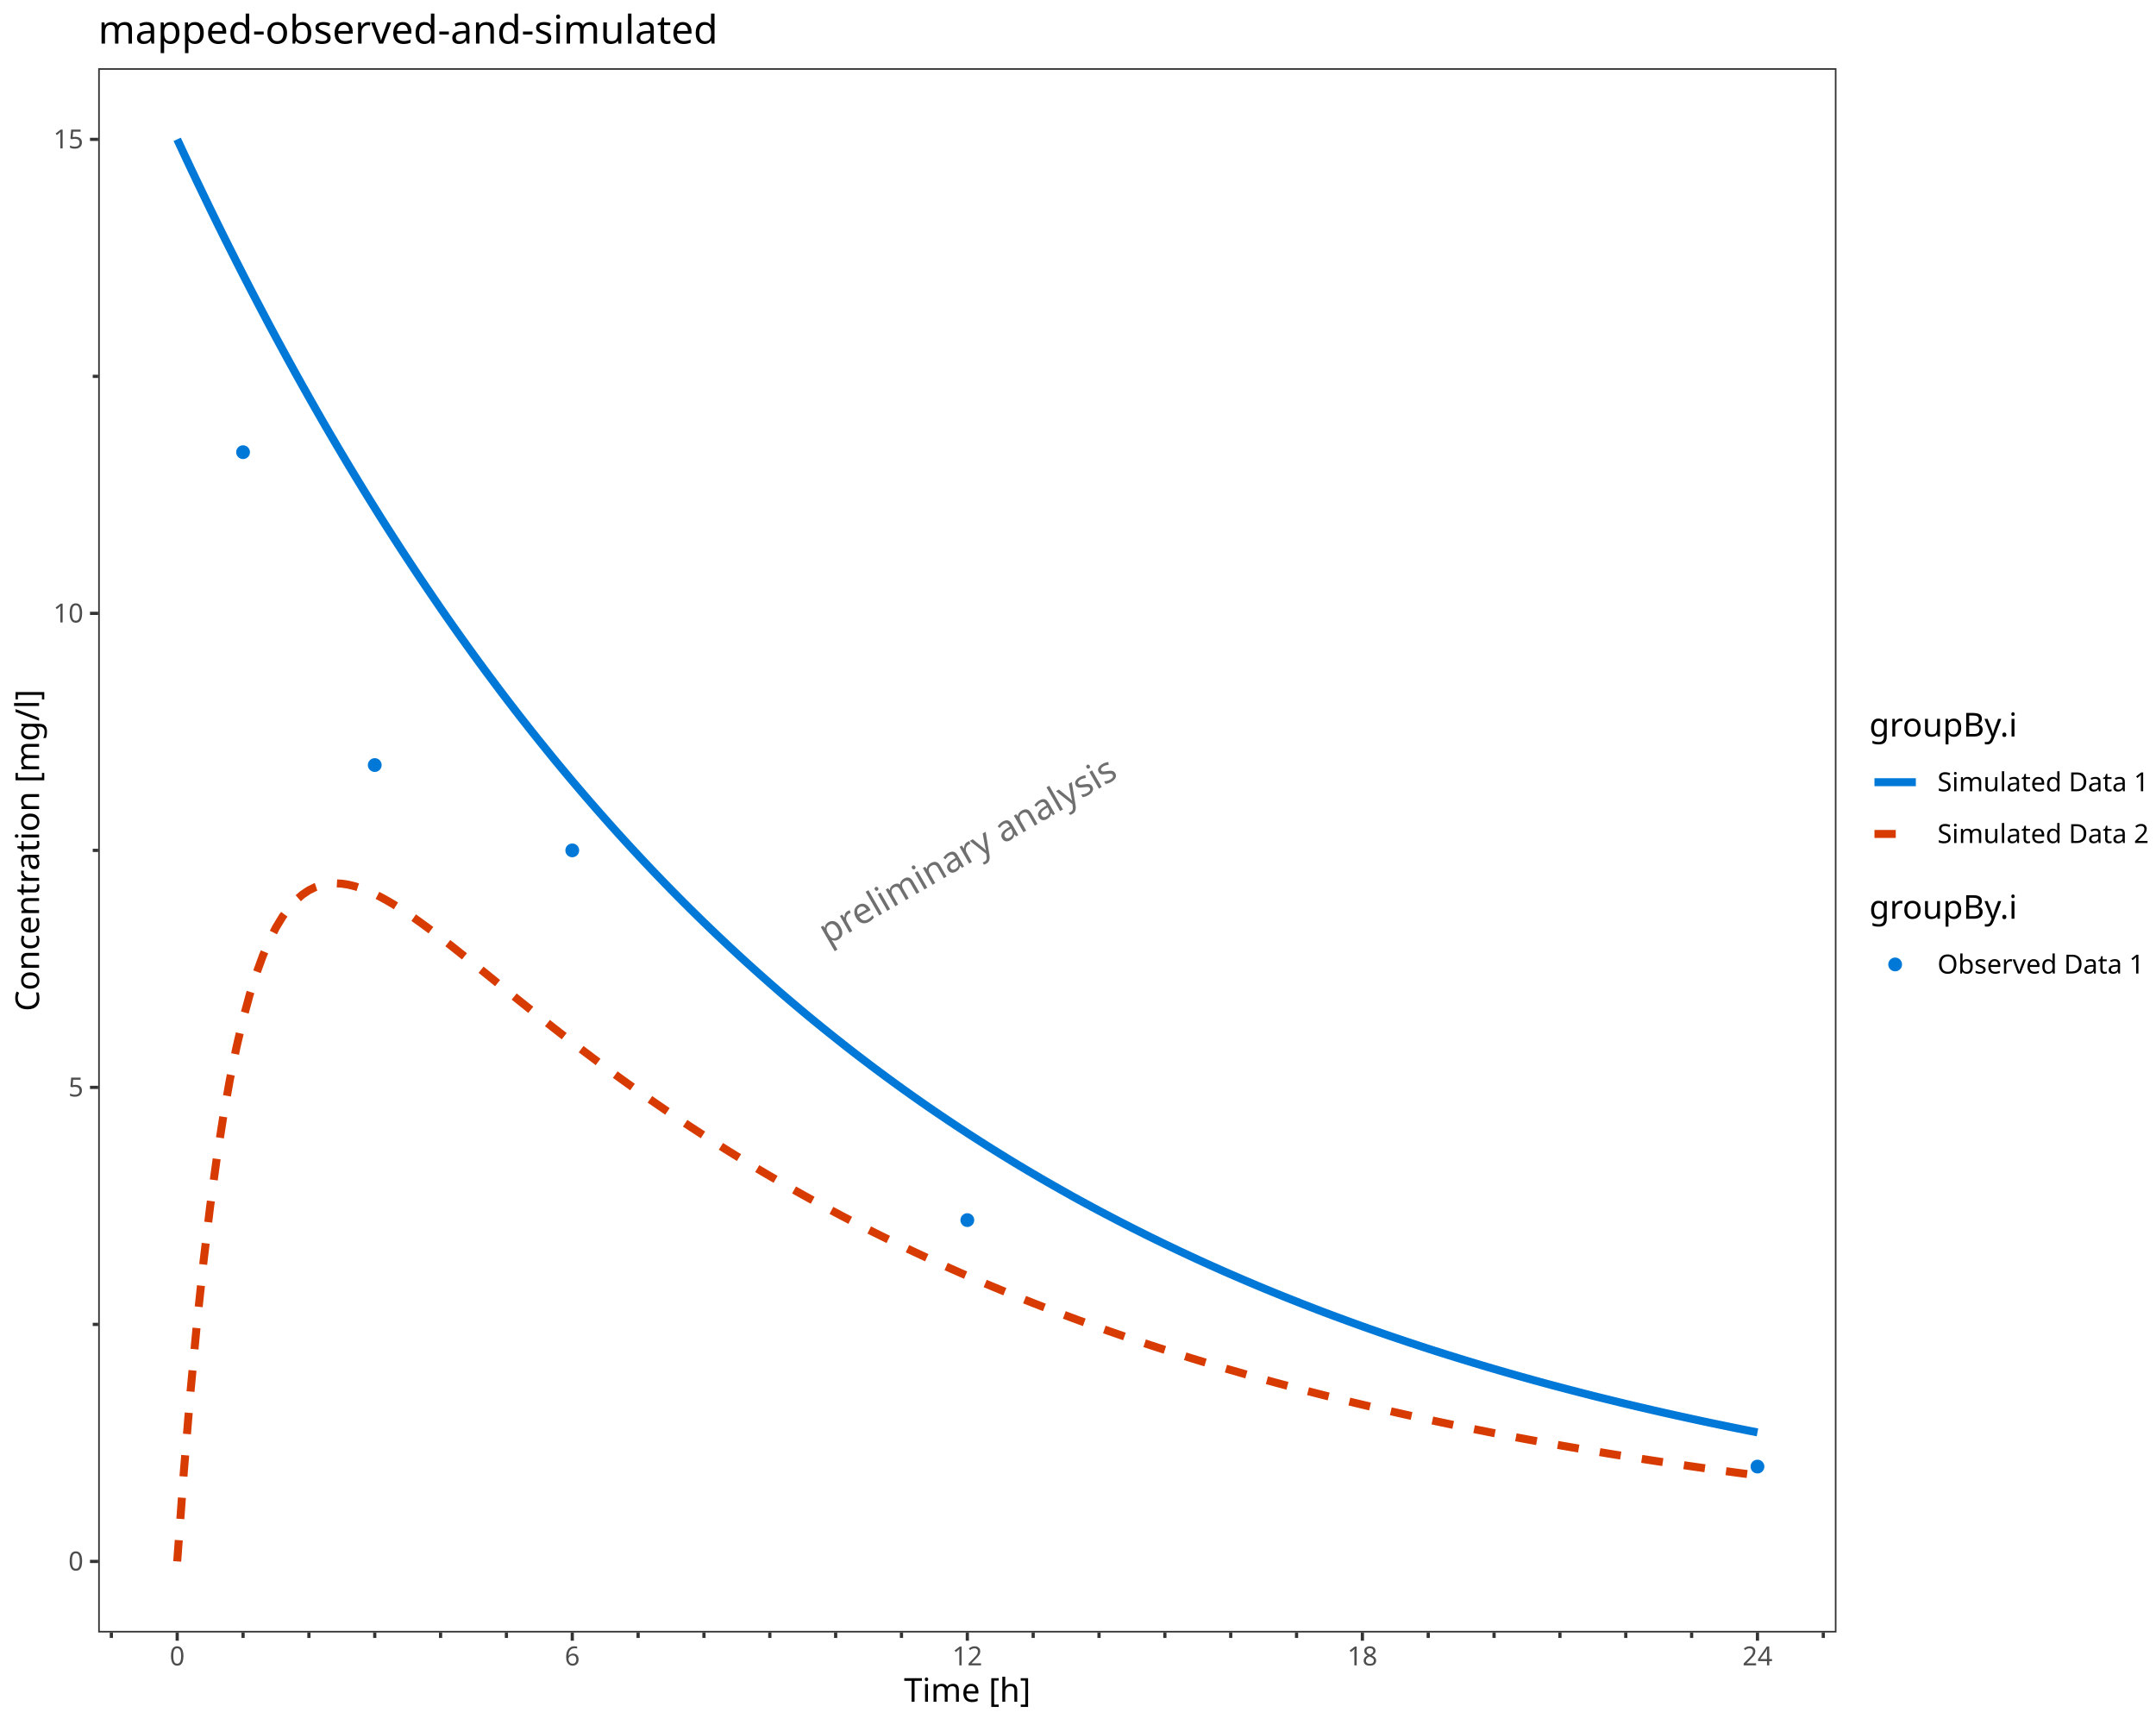
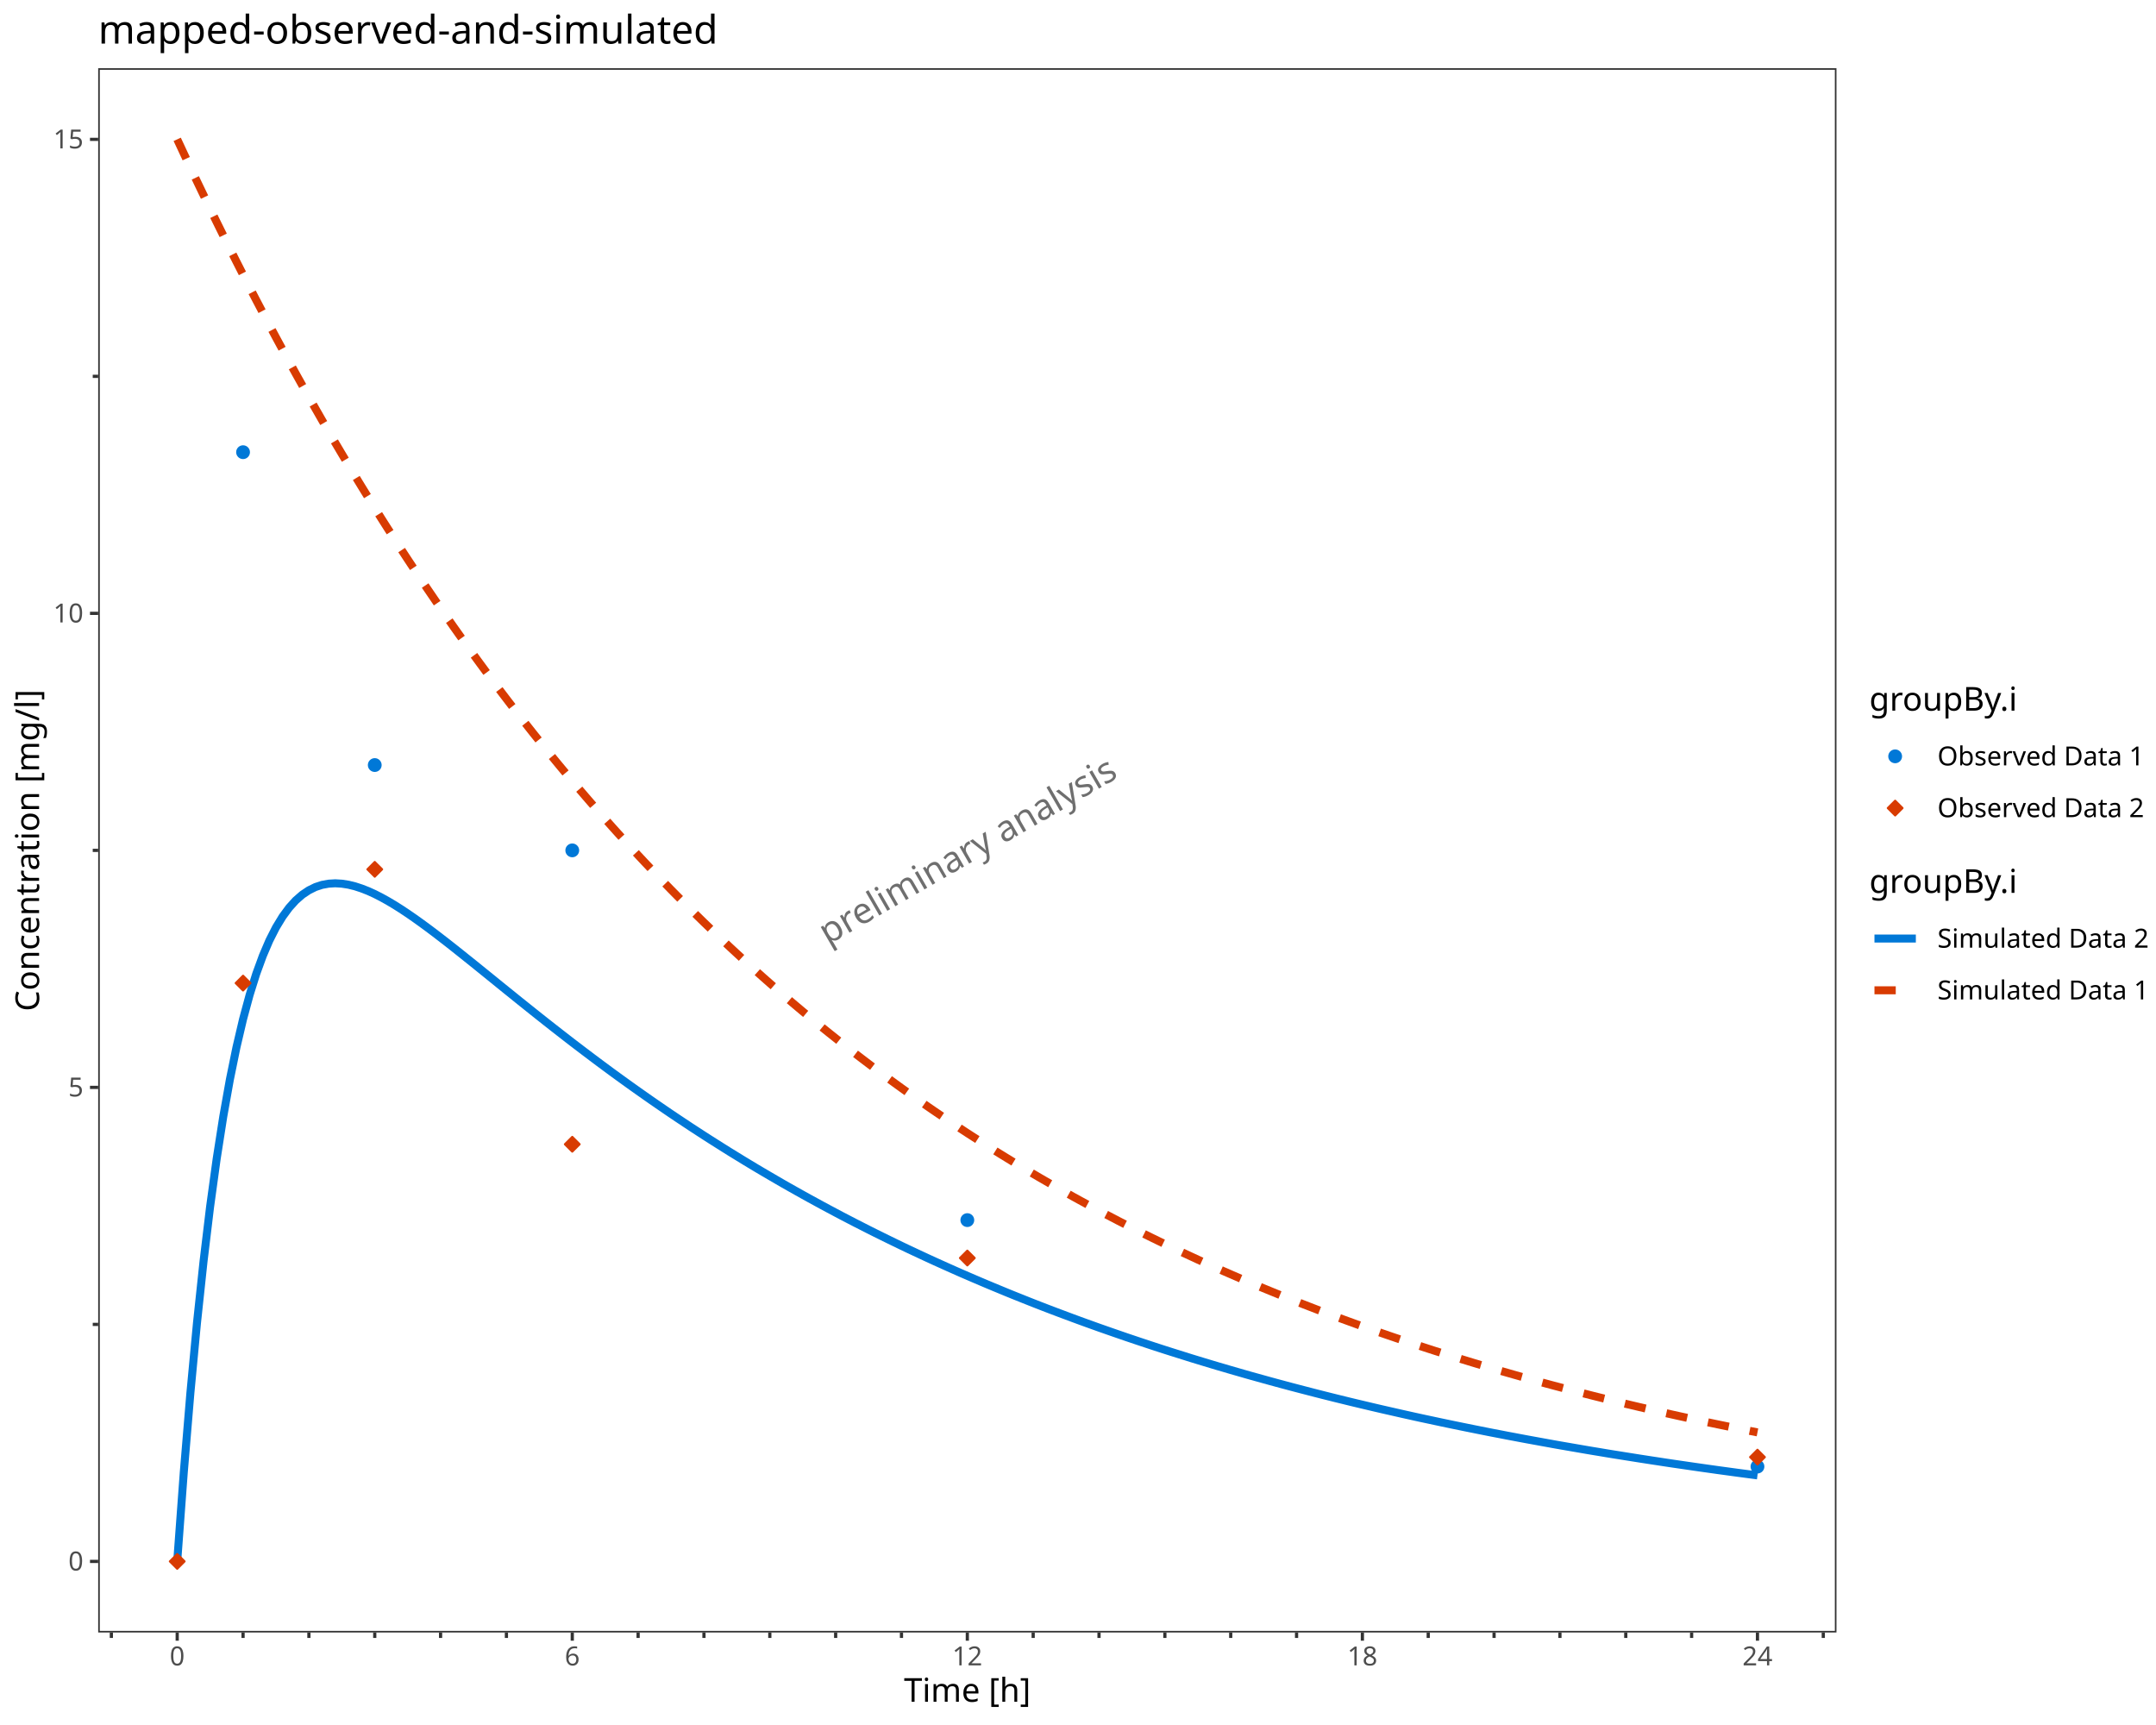
<svg xmlns="http://www.w3.org/2000/svg" class="svglite" data-engine-version="2.0" width="720.00pt" height="576.00pt" viewBox="0 0 720.00 576.00">
  <defs>
    <style type="text/css">
    .svglite line, .svglite polyline, .svglite polygon, .svglite path, .svglite rect, .svglite circle {
      fill: none;
      stroke: #000000;
      stroke-linecap: round;
      stroke-linejoin: round;
      stroke-miterlimit: 10.00;
    }
  </style>
  </defs>
  <rect width="100%" height="100%" style="stroke: none; fill: #FFFFFF;" />
  <defs>
    <clipPath id="cpMC4wMHw3MjAuMDB8MC4wMHw1NzYuMDA=">
      <rect x="0.00" y="0.00" width="720.00" height="576.00" />
    </clipPath>
  </defs>
  <g clip-path="url(#cpMC4wMHw3MjAuMDB8MC4wMHw1NzYuMDA=)">
    <rect x="0.00" y="0.00" width="720.00" height="576.00" style="stroke-width: 1.07; stroke: #FFFFFF; fill: #FFFFFF;" />
  </g>
  <defs>
    <clipPath id="cpMzIuNzl8NjEzLjI5fDIyLjc4fDU0NS4xMQ==">
      <rect x="32.79" y="22.78" width="580.50" height="522.33" />
    </clipPath>
  </defs>
  <g clip-path="url(#cpMzIuNzl8NjEzLjI5fDIyLjc4fDU0NS4xMQ==)">
    <rect x="32.79" y="22.78" width="580.50" height="522.33" style="stroke-width: 1.07; stroke: none; fill: #FFFFFF;" />
    <text transform="translate(325.11,287.52) rotate(-30)" text-anchor="middle" style="font-size: 12.00px; fill: #333333; fill-opacity: 0.70; font-family: sans;" textLength="105.39px" lengthAdjust="spacingAndGlyphs">preliminary analysis</text>
-     <polyline points="59.18,46.53 61.38,51.25 63.58,55.93 65.78,60.56 67.98,65.14 70.17,69.68 72.37,74.18 74.57,78.63 76.77,83.03 78.97,87.39 81.17,91.71 83.37,95.99 85.57,100.22 87.77,104.41 89.96,108.56 92.16,112.67 94.36,116.73 96.56,120.76 98.76,124.75 100.96,128.69 103.16,132.60 105.36,136.47 107.55,140.30 109.75,144.09 111.95,147.84 114.15,151.56 116.35,155.24 118.55,158.88 120.75,162.49 122.95,166.06 125.15,169.60 127.34,173.10 129.54,176.56 131.74,179.99 133.94,183.39 136.14,186.75 138.34,190.08 140.54,193.38 142.74,196.64 144.94,199.87 147.13,203.07 149.33,206.24 151.53,209.38 153.73,212.48 155.93,215.55 158.13,218.60 160.33,221.61 162.53,224.59 164.73,227.54 166.92,230.47 169.12,233.36 171.32,236.23 173.52,239.07 175.72,241.87 177.92,244.66 180.12,247.41 182.32,250.13 184.51,252.83 186.71,255.51 188.91,258.15 191.11,260.77 193.31,263.36 195.51,265.93 197.71,268.47 199.91,270.99 202.11,273.48 204.30,275.95 206.50,278.39 208.70,280.81 210.90,283.20 213.10,285.57 215.30,287.92 217.50,290.24 219.70,292.54 221.90,294.82 224.09,297.07 226.29,299.30 228.49,301.51 230.69,303.70 232.89,305.86 235.09,308.01 237.29,310.13 239.49,312.23 241.69,314.31 243.88,316.37 246.08,318.41 248.28,320.43 250.48,322.43 252.68,324.41 254.88,326.37 257.08,328.31 259.28,330.23 261.47,332.14 263.67,334.02 265.87,335.88 268.07,337.73 270.27,339.56 272.47,341.36 274.67,343.16 276.87,344.93 279.07,346.68 281.26,348.42 283.46,350.14 285.66,351.85 287.86,353.53 290.06,355.20 292.26,356.86 294.46,358.49 296.66,360.12 298.86,361.72 301.05,363.31 303.25,364.88 305.45,366.44 307.65,367.98 309.85,369.51 312.05,371.02 314.25,372.51 316.45,373.99 318.65,375.46 320.84,376.91 323.04,378.35 325.24,379.77 327.44,381.18 329.64,382.58 331.84,383.96 334.04,385.33 336.24,386.68 338.43,388.02 340.63,389.35 342.83,390.66 345.03,391.96 347.23,393.25 349.43,394.52 351.63,395.78 353.83,397.03 356.03,398.27 358.22,399.50 360.42,400.71 362.62,401.91 364.82,403.10 367.02,404.28 369.22,405.44 371.42,406.59 373.62,407.74 375.82,408.87 378.01,409.99 380.21,411.09 382.41,412.19 384.61,413.28 386.81,414.35 389.01,415.42 391.21,416.47 393.41,417.52 395.61,418.55 397.80,419.57 400.00,420.59 402.20,421.59 404.40,422.58 406.60,423.56 408.80,424.54 411.00,425.50 413.20,426.45 415.39,427.40 417.59,428.33 419.79,429.26 421.99,430.18 424.19,431.08 426.39,431.98 428.59,432.87 430.79,433.75 432.99,434.62 435.18,435.49 437.38,436.34 439.58,437.19 441.78,438.03 443.98,438.85 446.18,439.68 448.38,440.49 450.58,441.29 452.78,442.09 454.97,442.88 457.17,443.66 459.37,444.43 461.57,445.20 463.77,445.96 465.97,446.71 468.17,447.45 470.37,448.19 472.57,448.91 474.76,449.63 476.96,450.35 479.16,451.06 481.36,451.75 483.56,452.45 485.76,453.13 487.96,453.81 490.16,454.48 492.35,455.15 494.55,455.81 496.75,456.46 498.95,457.11 501.15,457.75 503.35,458.38 505.55,459.01 507.75,459.63 509.95,460.24 512.14,460.85 514.34,461.45 516.54,462.05 518.74,462.64 520.94,463.22 523.14,463.80 525.34,464.37 527.54,464.94 529.74,465.50 531.93,466.06 534.13,466.61 536.33,467.15 538.53,467.69 540.73,468.23 542.93,468.76 545.13,469.28 547.33,469.80 549.53,470.31 551.72,470.82 553.92,471.32 556.12,471.82 558.32,472.31 560.52,472.80 562.72,473.28 564.92,473.76 567.12,474.24 569.31,474.71 571.51,475.17 573.71,475.63 575.91,476.08 578.11,476.54 580.31,476.98 582.51,477.42 584.71,477.86 586.91,478.29 " style="stroke-width: 2.67; stroke: #0078D7; stroke-linecap: butt;" />
-     <polyline points="59.18,521.37 61.38,491.55 63.58,465.12 65.78,441.75 67.98,421.10 70.17,402.89 72.37,386.86 74.57,372.78 76.77,360.45 78.97,349.68 81.17,340.31 83.37,332.18 85.57,325.17 87.77,319.15 89.96,314.03 92.16,309.70 94.36,306.08 96.56,303.09 98.76,300.66 100.96,298.74 103.16,297.27 105.36,296.19 107.55,295.47 109.75,295.07 111.95,294.94 114.15,295.07 116.35,295.41 118.55,295.95 120.75,296.67 122.95,297.53 125.15,298.53 127.34,299.65 129.54,300.87 131.74,302.18 133.94,303.57 136.14,305.03 138.34,306.55 140.54,308.12 142.74,309.73 144.94,311.38 147.13,313.06 149.33,314.76 151.53,316.49 153.73,318.24 155.93,320.00 158.13,321.76 160.33,323.54 162.53,325.32 164.73,327.10 166.92,328.88 169.12,330.66 171.32,332.43 173.52,334.21 175.72,335.97 177.92,337.73 180.12,339.48 182.32,341.22 184.51,342.94 186.71,344.66 188.91,346.37 191.11,348.07 193.31,349.75 195.51,351.42 197.71,353.08 199.91,354.73 202.11,356.36 204.30,357.98 206.50,359.58 208.70,361.17 210.90,362.75 213.10,364.31 215.30,365.86 217.50,367.40 219.70,368.92 221.90,370.43 224.09,371.92 226.29,373.40 228.49,374.86 230.69,376.32 232.89,377.75 235.09,379.18 237.29,380.59 239.49,381.98 241.69,383.37 243.88,384.74 246.08,386.09 248.28,387.44 250.48,388.77 252.68,390.09 254.88,391.39 257.08,392.68 259.28,393.96 261.47,395.23 263.67,396.48 265.87,397.72 268.07,398.95 270.27,400.17 272.47,401.37 274.67,402.57 276.87,403.75 279.07,404.92 281.26,406.08 283.46,407.22 285.66,408.36 287.86,409.48 290.06,410.60 292.26,411.70 294.46,412.79 296.66,413.87 298.86,414.94 301.05,416.00 303.25,417.05 305.45,418.08 307.65,419.11 309.85,420.13 312.05,421.14 314.25,422.13 316.45,423.12 318.65,424.10 320.84,425.07 323.04,426.02 325.24,426.97 327.44,427.91 329.64,428.84 331.84,429.76 334.04,430.67 336.24,431.58 338.43,432.47 340.63,433.35 342.83,434.23 345.03,435.10 347.23,435.96 349.43,436.81 351.63,437.65 353.83,438.48 356.03,439.30 358.22,440.12 360.42,440.93 362.62,441.73 364.82,442.52 367.02,443.31 369.22,444.08 371.42,444.85 373.62,445.61 375.82,446.37 378.01,447.11 380.21,447.85 382.41,448.58 384.61,449.31 386.81,450.03 389.01,450.74 391.21,451.44 393.41,452.13 395.61,452.82 397.80,453.51 400.00,454.18 402.20,454.85 404.40,455.51 406.60,456.17 408.80,456.81 411.00,457.46 413.20,458.09 415.39,458.72 417.59,459.35 419.79,459.96 421.99,460.57 424.19,461.18 426.39,461.78 428.59,462.37 430.79,462.96 432.99,463.54 435.18,464.11 437.38,464.68 439.58,465.25 441.78,465.81 443.98,466.36 446.18,466.91 448.38,467.45 450.58,467.99 452.78,468.52 454.97,469.04 457.17,469.56 459.37,470.08 461.57,470.59 463.77,471.09 465.97,471.59 468.17,472.09 470.37,472.58 472.57,473.07 474.76,473.55 476.96,474.02 479.16,474.49 481.36,474.96 483.56,475.42 485.76,475.88 487.96,476.33 490.16,476.78 492.35,477.22 494.55,477.66 496.75,478.10 498.95,478.53 501.15,478.95 503.35,479.38 505.55,479.79 507.75,480.21 509.95,480.62 512.14,481.02 514.34,481.42 516.54,481.82 518.74,482.22 520.94,482.61 523.14,482.99 525.34,483.37 527.54,483.75 529.74,484.13 531.93,484.50 534.13,484.86 536.33,485.23 538.53,485.59 540.73,485.94 542.93,486.29 545.13,486.64 547.33,486.99 549.53,487.33 551.72,487.67 553.92,488.00 556.12,488.34 558.32,488.67 560.52,488.99 562.72,489.31 564.92,489.63 567.12,489.95 569.31,490.26 571.51,490.57 573.71,490.88 575.91,491.18 578.11,491.48 580.31,491.78 582.51,492.07 584.71,492.36 586.91,492.65 " style="stroke-width: 2.67; stroke: #D83B01; stroke-dasharray: 7.11,7.11; stroke-linecap: butt;" />
+     <polyline points="59.18,521.37 61.38,491.55 63.58,465.12 65.78,441.75 67.98,421.10 70.17,402.89 72.37,386.86 74.57,372.78 76.77,360.45 78.97,349.68 81.17,340.31 83.37,332.18 85.57,325.17 87.77,319.15 89.96,314.03 92.16,309.70 94.36,306.08 96.56,303.09 98.76,300.66 100.96,298.74 103.16,297.27 105.36,296.19 107.55,295.47 109.75,295.07 111.95,294.94 114.15,295.07 116.35,295.41 118.55,295.95 120.75,296.67 122.95,297.53 125.15,298.53 127.34,299.65 129.54,300.87 131.74,302.18 133.94,303.57 136.14,305.03 138.34,306.55 140.54,308.12 142.74,309.73 144.94,311.38 147.13,313.06 149.33,314.76 151.53,316.49 153.73,318.24 155.93,320.00 158.13,321.76 160.33,323.54 162.53,325.32 164.73,327.10 166.92,328.88 169.12,330.66 171.32,332.43 173.52,334.21 175.72,335.97 177.92,337.73 180.12,339.48 182.32,341.22 184.51,342.94 186.71,344.66 188.91,346.37 191.11,348.07 193.31,349.75 195.51,351.42 197.71,353.08 199.91,354.73 202.11,356.36 204.30,357.98 206.50,359.58 208.70,361.17 210.90,362.75 213.10,364.31 215.30,365.86 217.50,367.40 219.70,368.92 221.90,370.43 224.09,371.92 226.29,373.40 228.49,374.86 230.69,376.32 232.89,377.75 235.09,379.18 237.29,380.59 239.49,381.98 241.69,383.37 243.88,384.74 246.08,386.09 248.28,387.44 250.48,388.77 252.68,390.09 254.88,391.39 257.08,392.68 259.28,393.96 261.47,395.23 263.67,396.48 265.87,397.72 268.07,398.95 270.27,400.17 272.47,401.37 274.67,402.57 276.87,403.75 279.07,404.92 281.26,406.08 283.46,407.22 285.66,408.36 287.86,409.48 290.06,410.60 292.26,411.70 294.46,412.79 296.66,413.87 298.86,414.94 301.05,416.00 303.25,417.05 305.45,418.08 307.65,419.11 309.85,420.13 312.05,421.14 314.25,422.13 316.45,423.12 318.65,424.10 320.84,425.07 323.04,426.02 325.24,426.97 327.44,427.91 329.64,428.84 331.84,429.76 334.04,430.67 336.24,431.58 338.43,432.47 340.63,433.35 342.83,434.23 345.03,435.10 347.23,435.96 349.43,436.81 351.63,437.65 353.83,438.48 356.03,439.30 358.22,440.12 360.42,440.93 362.62,441.73 364.82,442.52 367.02,443.31 369.22,444.08 371.42,444.85 373.62,445.61 375.82,446.37 378.01,447.11 380.21,447.85 382.41,448.58 384.61,449.31 386.81,450.03 389.01,450.74 391.21,451.44 393.41,452.13 395.61,452.82 397.80,453.51 400.00,454.18 402.20,454.85 404.40,455.51 406.60,456.17 408.80,456.81 411.00,457.46 413.20,458.09 415.39,458.72 417.59,459.35 419.79,459.96 421.99,460.57 424.19,461.18 426.39,461.78 428.59,462.37 430.79,462.96 432.99,463.54 435.18,464.11 437.38,464.68 439.58,465.25 441.78,465.81 443.98,466.36 446.18,466.91 448.38,467.45 450.58,467.99 452.78,468.52 454.97,469.04 457.17,469.56 459.37,470.08 461.57,470.59 463.77,471.09 465.97,471.59 468.17,472.09 470.37,472.58 472.57,473.07 474.76,473.55 476.96,474.02 479.16,474.49 481.36,474.96 483.56,475.42 485.76,475.88 487.96,476.33 490.16,476.78 492.35,477.22 494.55,477.66 496.75,478.10 498.95,478.53 501.15,478.95 503.35,479.38 505.55,479.79 507.75,480.21 509.95,480.62 512.14,481.02 514.34,481.42 516.54,481.82 518.74,482.22 520.94,482.61 523.14,482.99 525.34,483.37 527.54,483.75 529.74,484.13 531.93,484.50 534.13,484.86 536.33,485.23 538.53,485.59 540.73,485.94 542.93,486.29 545.13,486.64 547.33,486.99 549.53,487.33 551.72,487.67 553.92,488.00 556.12,488.34 558.32,488.67 560.52,488.99 562.72,489.31 564.92,489.63 567.12,489.95 569.31,490.26 571.51,490.57 573.71,490.88 575.91,491.18 578.11,491.48 580.31,491.78 582.51,492.07 584.71,492.36 586.91,492.65 " style="stroke-width: 2.67; stroke: #0078D7; stroke-linecap: butt;" />
+     <polyline points="59.18,46.53 61.38,51.25 63.58,55.93 65.78,60.56 67.98,65.14 70.17,69.68 72.37,74.18 74.57,78.63 76.77,83.03 78.97,87.39 81.17,91.71 83.37,95.99 85.57,100.22 87.77,104.41 89.96,108.56 92.16,112.67 94.36,116.73 96.56,120.76 98.76,124.75 100.96,128.69 103.16,132.60 105.36,136.47 107.55,140.30 109.75,144.09 111.95,147.84 114.15,151.56 116.35,155.24 118.55,158.88 120.75,162.49 122.95,166.06 125.15,169.60 127.34,173.10 129.54,176.56 131.74,179.99 133.94,183.39 136.14,186.75 138.34,190.08 140.54,193.38 142.74,196.64 144.94,199.87 147.13,203.07 149.33,206.24 151.53,209.38 153.73,212.48 155.93,215.55 158.13,218.60 160.33,221.61 162.53,224.59 164.73,227.54 166.92,230.47 169.12,233.36 171.32,236.23 173.52,239.07 175.72,241.87 177.92,244.66 180.12,247.41 182.32,250.13 184.51,252.83 186.71,255.51 188.91,258.15 191.11,260.77 193.31,263.36 195.51,265.93 197.71,268.47 199.91,270.99 202.11,273.48 204.30,275.95 206.50,278.39 208.70,280.81 210.90,283.20 213.10,285.57 215.30,287.92 217.50,290.24 219.70,292.54 221.90,294.82 224.09,297.07 226.29,299.30 228.49,301.51 230.69,303.70 232.89,305.86 235.09,308.01 237.29,310.13 239.49,312.23 241.69,314.31 243.88,316.37 246.08,318.41 248.28,320.43 250.48,322.43 252.68,324.41 254.88,326.37 257.08,328.31 259.28,330.23 261.47,332.14 263.67,334.02 265.87,335.88 268.07,337.73 270.27,339.56 272.47,341.36 274.67,343.16 276.87,344.93 279.07,346.68 281.26,348.42 283.46,350.14 285.66,351.85 287.86,353.53 290.06,355.20 292.26,356.86 294.46,358.49 296.66,360.12 298.86,361.72 301.05,363.31 303.25,364.88 305.45,366.44 307.65,367.98 309.85,369.51 312.05,371.02 314.25,372.51 316.45,373.99 318.65,375.46 320.84,376.91 323.04,378.35 325.24,379.77 327.44,381.18 329.64,382.58 331.84,383.96 334.04,385.33 336.24,386.68 338.43,388.02 340.63,389.35 342.83,390.66 345.03,391.96 347.23,393.25 349.43,394.52 351.63,395.78 353.83,397.03 356.03,398.27 358.22,399.50 360.42,400.71 362.62,401.91 364.82,403.10 367.02,404.28 369.22,405.44 371.42,406.59 373.62,407.74 375.82,408.87 378.01,409.99 380.21,411.09 382.41,412.19 384.61,413.28 386.81,414.35 389.01,415.42 391.21,416.47 393.41,417.52 395.61,418.55 397.80,419.57 400.00,420.59 402.20,421.59 404.40,422.58 406.60,423.56 408.80,424.54 411.00,425.50 413.20,426.45 415.39,427.40 417.59,428.33 419.79,429.26 421.99,430.18 424.19,431.08 426.39,431.98 428.59,432.87 430.79,433.75 432.99,434.62 435.18,435.49 437.38,436.34 439.58,437.19 441.78,438.03 443.98,438.85 446.18,439.68 448.38,440.49 450.58,441.29 452.78,442.09 454.97,442.88 457.17,443.66 459.37,444.43 461.57,445.20 463.77,445.96 465.97,446.71 468.17,447.45 470.37,448.19 472.57,448.91 474.76,449.63 476.96,450.35 479.16,451.06 481.36,451.75 483.56,452.45 485.76,453.13 487.96,453.81 490.16,454.48 492.35,455.15 494.55,455.81 496.75,456.46 498.95,457.11 501.15,457.75 503.35,458.38 505.55,459.01 507.75,459.63 509.95,460.24 512.14,460.85 514.34,461.45 516.54,462.05 518.74,462.64 520.94,463.22 523.14,463.80 525.34,464.37 527.54,464.94 529.74,465.50 531.93,466.06 534.13,466.61 536.33,467.15 538.53,467.69 540.73,468.23 542.93,468.76 545.13,469.28 547.33,469.80 549.53,470.31 551.72,470.82 553.92,471.32 556.12,471.82 558.32,472.31 560.52,472.80 562.72,473.28 564.92,473.76 567.12,474.24 569.31,474.71 571.51,475.17 573.71,475.63 575.91,476.08 578.11,476.54 580.31,476.98 582.51,477.42 584.71,477.86 586.91,478.29 " style="stroke-width: 2.67; stroke: #D83B01; stroke-dasharray: 7.11,7.11; stroke-linecap: butt;" />
    <circle cx="81.17" cy="150.99" r="1.95" style="stroke-width: 0.71; stroke: #0078D7; fill: #0078D7;" />
    <circle cx="125.15" cy="255.46" r="1.95" style="stroke-width: 0.71; stroke: #0078D7; fill: #0078D7;" />
    <circle cx="191.11" cy="283.95" r="1.95" style="stroke-width: 0.71; stroke: #0078D7; fill: #0078D7;" />
    <circle cx="323.04" cy="407.41" r="1.95" style="stroke-width: 0.71; stroke: #0078D7; fill: #0078D7;" />
    <circle cx="586.91" cy="489.71" r="1.95" style="stroke-width: 0.71; stroke: #0078D7; fill: #0078D7;" />
+     <polygon points="59.18,523.82 61.63,521.37 59.18,518.92 56.73,521.37 " style="stroke-width: 0.71; stroke: #D83B01; fill: #D83B01;" />
+     <polygon points="81.17,330.72 83.62,328.27 81.17,325.82 78.72,328.27 " style="stroke-width: 0.71; stroke: #D83B01; fill: #D83B01;" />
+     <polygon points="125.15,292.73 127.60,290.28 125.15,287.83 122.70,290.28 " style="stroke-width: 0.71; stroke: #D83B01; fill: #D83B01;" />
+     <polygon points="191.11,384.53 193.56,382.08 191.11,379.63 188.66,382.08 " style="stroke-width: 0.71; stroke: #D83B01; fill: #D83B01;" />
+     <polygon points="323.04,422.52 325.49,420.07 323.04,417.62 320.59,420.07 " style="stroke-width: 0.71; stroke: #D83B01; fill: #D83B01;" />
+     <polygon points="586.91,489.00 589.36,486.55 586.91,484.10 584.46,486.55 " style="stroke-width: 0.71; stroke: #D83B01; fill: #D83B01;" />
    <rect x="32.79" y="22.78" width="580.50" height="522.33" style="stroke-width: 1.07; stroke: #333333;" />
  </g>
  <g clip-path="url(#cpMC4wMHw3MjAuMDB8MC4wMHw1NzYuMDA=)">
    <text x="27.86" y="524.40" text-anchor="end" style="font-size: 8.80px; fill: #4D4D4D; font-family: sans;" textLength="4.89px" lengthAdjust="spacingAndGlyphs">0</text>
    <text x="27.86" y="366.12" text-anchor="end" style="font-size: 8.80px; fill: #4D4D4D; font-family: sans;" textLength="4.89px" lengthAdjust="spacingAndGlyphs">5</text>
    <text x="27.86" y="207.84" text-anchor="end" style="font-size: 8.80px; fill: #4D4D4D; font-family: sans;" textLength="9.79px" lengthAdjust="spacingAndGlyphs">10</text>
    <text x="27.86" y="49.55" text-anchor="end" style="font-size: 8.80px; fill: #4D4D4D; font-family: sans;" textLength="9.79px" lengthAdjust="spacingAndGlyphs">15</text>
    <polyline points="32.79,521.37 30.05,521.37 " style="stroke-width: 1.07; stroke: #333333; stroke-linecap: butt;" />
    <polyline points="32.79,363.09 30.05,363.09 " style="stroke-width: 1.07; stroke: #333333; stroke-linecap: butt;" />
    <polyline points="32.79,204.81 30.05,204.81 " style="stroke-width: 1.07; stroke: #333333; stroke-linecap: butt;" />
    <polyline points="32.79,46.53 30.05,46.53 " style="stroke-width: 1.07; stroke: #333333; stroke-linecap: butt;" />
    <polyline points="32.79,442.23 30.97,442.23 " style="stroke-width: 1.07; stroke: #333333; stroke-linecap: butt;" />
    <polyline points="32.79,283.95 30.97,283.95 " style="stroke-width: 1.07; stroke: #333333; stroke-linecap: butt;" />
    <polyline points="32.79,125.67 30.97,125.67 " style="stroke-width: 1.07; stroke: #333333; stroke-linecap: butt;" />
    <polyline points="59.18,545.11 59.18,547.85 " style="stroke-width: 1.07; stroke: #333333; stroke-linecap: butt;" />
    <polyline points="191.11,545.11 191.11,547.85 " style="stroke-width: 1.07; stroke: #333333; stroke-linecap: butt;" />
    <polyline points="323.04,545.11 323.04,547.85 " style="stroke-width: 1.07; stroke: #333333; stroke-linecap: butt;" />
    <polyline points="454.97,545.11 454.97,547.85 " style="stroke-width: 1.07; stroke: #333333; stroke-linecap: butt;" />
    <polyline points="586.91,545.11 586.91,547.85 " style="stroke-width: 1.07; stroke: #333333; stroke-linecap: butt;" />
    <polyline points="37.19,545.11 37.19,546.94 " style="stroke-width: 1.07; stroke: #333333; stroke-linecap: butt;" />
    <polyline points="81.17,545.11 81.17,546.94 " style="stroke-width: 1.07; stroke: #333333; stroke-linecap: butt;" />
    <polyline points="103.16,545.11 103.16,546.94 " style="stroke-width: 1.07; stroke: #333333; stroke-linecap: butt;" />
    <polyline points="125.15,545.11 125.15,546.94 " style="stroke-width: 1.07; stroke: #333333; stroke-linecap: butt;" />
    <polyline points="147.13,545.11 147.13,546.94 " style="stroke-width: 1.07; stroke: #333333; stroke-linecap: butt;" />
    <polyline points="169.12,545.11 169.12,546.94 " style="stroke-width: 1.07; stroke: #333333; stroke-linecap: butt;" />
    <polyline points="213.10,545.11 213.10,546.94 " style="stroke-width: 1.07; stroke: #333333; stroke-linecap: butt;" />
    <polyline points="235.09,545.11 235.09,546.94 " style="stroke-width: 1.07; stroke: #333333; stroke-linecap: butt;" />
    <polyline points="257.08,545.11 257.08,546.94 " style="stroke-width: 1.07; stroke: #333333; stroke-linecap: butt;" />
    <polyline points="279.07,545.11 279.07,546.94 " style="stroke-width: 1.07; stroke: #333333; stroke-linecap: butt;" />
    <polyline points="301.05,545.11 301.05,546.94 " style="stroke-width: 1.07; stroke: #333333; stroke-linecap: butt;" />
    <polyline points="345.03,545.11 345.03,546.94 " style="stroke-width: 1.07; stroke: #333333; stroke-linecap: butt;" />
    <polyline points="367.02,545.11 367.02,546.94 " style="stroke-width: 1.07; stroke: #333333; stroke-linecap: butt;" />
    <polyline points="389.01,545.11 389.01,546.94 " style="stroke-width: 1.07; stroke: #333333; stroke-linecap: butt;" />
    <polyline points="411.00,545.11 411.00,546.94 " style="stroke-width: 1.07; stroke: #333333; stroke-linecap: butt;" />
    <polyline points="432.99,545.11 432.99,546.94 " style="stroke-width: 1.07; stroke: #333333; stroke-linecap: butt;" />
    <polyline points="476.96,545.11 476.96,546.94 " style="stroke-width: 1.07; stroke: #333333; stroke-linecap: butt;" />
    <polyline points="498.95,545.11 498.95,546.94 " style="stroke-width: 1.07; stroke: #333333; stroke-linecap: butt;" />
    <polyline points="520.94,545.11 520.94,546.94 " style="stroke-width: 1.07; stroke: #333333; stroke-linecap: butt;" />
    <polyline points="542.93,545.11 542.93,546.94 " style="stroke-width: 1.07; stroke: #333333; stroke-linecap: butt;" />
    <polyline points="564.92,545.11 564.92,546.94 " style="stroke-width: 1.07; stroke: #333333; stroke-linecap: butt;" />
    <polyline points="608.89,545.11 608.89,546.94 " style="stroke-width: 1.07; stroke: #333333; stroke-linecap: butt;" />
    <text x="59.18" y="556.10" text-anchor="middle" style="font-size: 8.80px; fill: #4D4D4D; font-family: sans;" textLength="4.89px" lengthAdjust="spacingAndGlyphs">0</text>
    <text x="191.11" y="556.10" text-anchor="middle" style="font-size: 8.80px; fill: #4D4D4D; font-family: sans;" textLength="4.89px" lengthAdjust="spacingAndGlyphs">6</text>
    <text x="323.04" y="556.10" text-anchor="middle" style="font-size: 8.80px; fill: #4D4D4D; font-family: sans;" textLength="9.79px" lengthAdjust="spacingAndGlyphs">12</text>
    <text x="454.97" y="556.10" text-anchor="middle" style="font-size: 8.80px; fill: #4D4D4D; font-family: sans;" textLength="9.79px" lengthAdjust="spacingAndGlyphs">18</text>
    <text x="586.91" y="556.10" text-anchor="middle" style="font-size: 8.80px; fill: #4D4D4D; font-family: sans;" textLength="9.79px" lengthAdjust="spacingAndGlyphs">24</text>
    <text x="323.04" y="568.24" text-anchor="middle" style="font-size: 11.00px; font-family: sans;" textLength="39.73px" lengthAdjust="spacingAndGlyphs">Time [h]</text>
    <text transform="translate(13.05,283.95) rotate(-90)" text-anchor="middle" style="font-size: 11.00px; font-family: sans;" textLength="98.45px" lengthAdjust="spacingAndGlyphs">Concentration [mg/l]</text>
-     <rect x="624.25" y="237.22" width="90.27" height="49.89" style="stroke-width: 1.07; stroke: none; fill: #FFFFFF;" />
-     <text x="624.25" y="245.93" style="font-size: 11.00px; font-family: sans;" textLength="46.48px" lengthAdjust="spacingAndGlyphs">groupBy.i</text>
-     <rect x="624.25" y="252.55" width="17.28" height="17.28" style="stroke-width: 1.07; stroke: none; fill: #FFFFFF;" />
-     <line x1="625.98" y1="261.19" x2="639.80" y2="261.19" style="stroke-width: 2.67; stroke: #0078D7; stroke-linecap: butt;" />
-     <rect x="624.25" y="269.83" width="17.28" height="17.28" style="stroke-width: 1.07; stroke: none; fill: #FFFFFF;" />
-     <line x1="625.98" y1="278.47" x2="639.80" y2="278.47" style="stroke-width: 2.67; stroke: #D83B01; stroke-dasharray: 7.11,7.11; stroke-linecap: butt;" />
-     <text x="647.01" y="264.22" style="font-size: 8.80px; font-family: sans;" textLength="67.51px" lengthAdjust="spacingAndGlyphs">Simulated Data 1</text>
-     <text x="647.01" y="281.50" style="font-size: 8.80px; font-family: sans;" textLength="67.51px" lengthAdjust="spacingAndGlyphs">Simulated Data 2</text>
-     <rect x="624.25" y="298.07" width="89.30" height="32.61" style="stroke-width: 1.07; stroke: none; fill: #FFFFFF;" />
-     <text x="624.25" y="306.78" style="font-size: 11.00px; font-family: sans;" textLength="46.48px" lengthAdjust="spacingAndGlyphs">groupBy.i</text>
-     <rect x="624.25" y="313.40" width="17.28" height="17.28" style="stroke-width: 1.07; stroke: none; fill: #FFFFFF;" />
-     <circle cx="632.89" cy="322.04" r="1.95" style="stroke-width: 0.71; stroke: #0078D7; fill: #0078D7;" />
-     <text x="647.01" y="325.07" style="font-size: 8.80px; font-family: sans;" textLength="66.54px" lengthAdjust="spacingAndGlyphs">Observed Data 1</text>
+     <rect x="624.25" y="228.58" width="89.30" height="49.89" style="stroke-width: 1.07; stroke: none; fill: #FFFFFF;" />
+     <text x="624.25" y="237.29" style="font-size: 11.00px; font-family: sans;" textLength="46.48px" lengthAdjust="spacingAndGlyphs">groupBy.i</text>
+     <rect x="624.25" y="243.91" width="17.28" height="17.28" style="stroke-width: 1.07; stroke: none; fill: #FFFFFF;" />
+     <circle cx="632.89" cy="252.55" r="1.95" style="stroke-width: 0.71; stroke: #0078D7; fill: #0078D7;" />
+     <rect x="624.25" y="261.19" width="17.28" height="17.28" style="stroke-width: 1.07; stroke: none; fill: #FFFFFF;" />
+     <polygon points="632.89,272.28 635.34,269.83 632.89,267.38 630.44,269.83 " style="stroke-width: 0.71; stroke: #D83B01; fill: #D83B01;" />
+     <text x="647.01" y="255.58" style="font-size: 8.80px; font-family: sans;" textLength="66.54px" lengthAdjust="spacingAndGlyphs">Observed Data 1</text>
+     <text x="647.01" y="272.86" style="font-size: 8.80px; font-family: sans;" textLength="66.54px" lengthAdjust="spacingAndGlyphs">Observed Data 2</text>
+     <rect x="624.25" y="289.43" width="90.27" height="49.89" style="stroke-width: 1.07; stroke: none; fill: #FFFFFF;" />
+     <text x="624.25" y="298.14" style="font-size: 11.00px; font-family: sans;" textLength="46.48px" lengthAdjust="spacingAndGlyphs">groupBy.i</text>
+     <rect x="624.25" y="304.76" width="17.28" height="17.28" style="stroke-width: 1.07; stroke: none; fill: #FFFFFF;" />
+     <line x1="625.98" y1="313.40" x2="639.80" y2="313.40" style="stroke-width: 2.67; stroke: #0078D7; stroke-linecap: butt;" />
+     <rect x="624.25" y="322.04" width="17.28" height="17.28" style="stroke-width: 1.07; stroke: none; fill: #FFFFFF;" />
+     <line x1="625.98" y1="330.68" x2="639.80" y2="330.68" style="stroke-width: 2.67; stroke: #D83B01; stroke-dasharray: 7.11,7.11; stroke-linecap: butt;" />
+     <text x="647.01" y="316.43" style="font-size: 8.80px; font-family: sans;" textLength="67.51px" lengthAdjust="spacingAndGlyphs">Simulated Data 2</text>
+     <text x="647.01" y="333.71" style="font-size: 8.80px; font-family: sans;" textLength="67.51px" lengthAdjust="spacingAndGlyphs">Simulated Data 1</text>
    <text x="32.79" y="14.56" style="font-size: 13.20px; font-family: sans;" textLength="193.74px" lengthAdjust="spacingAndGlyphs">mapped-observed-and-simulated</text>
  </g>
</svg>
